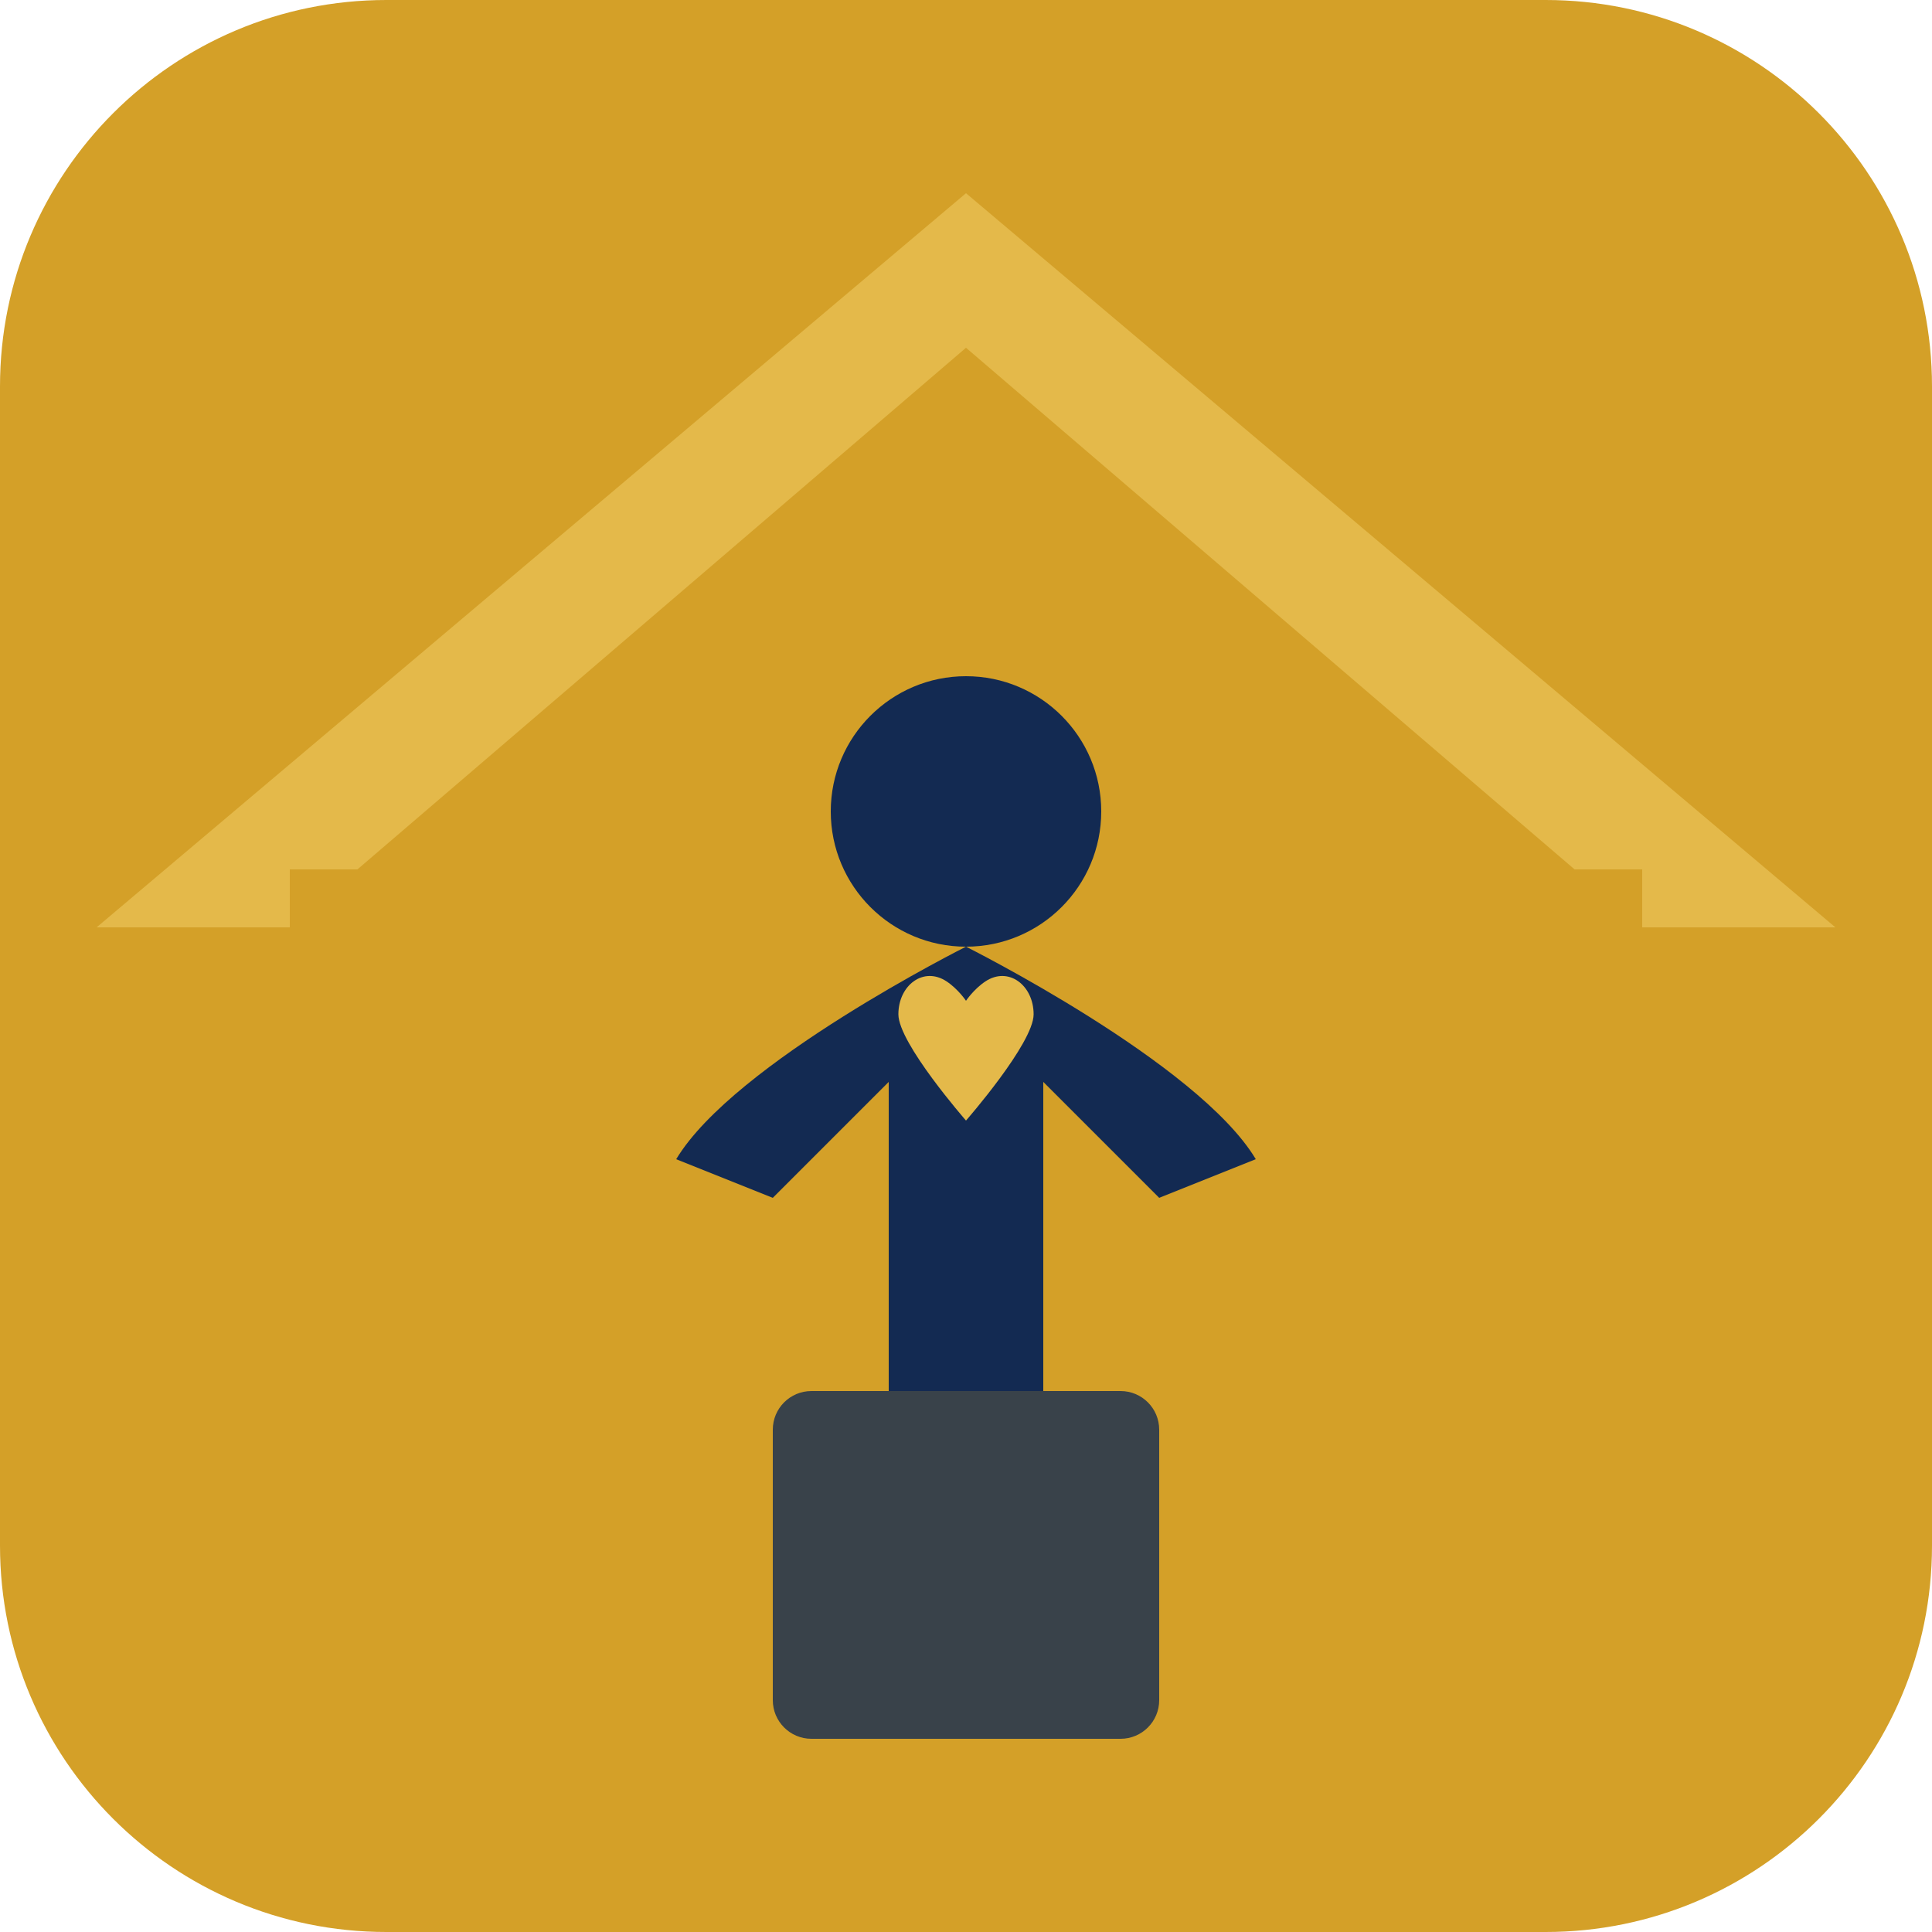
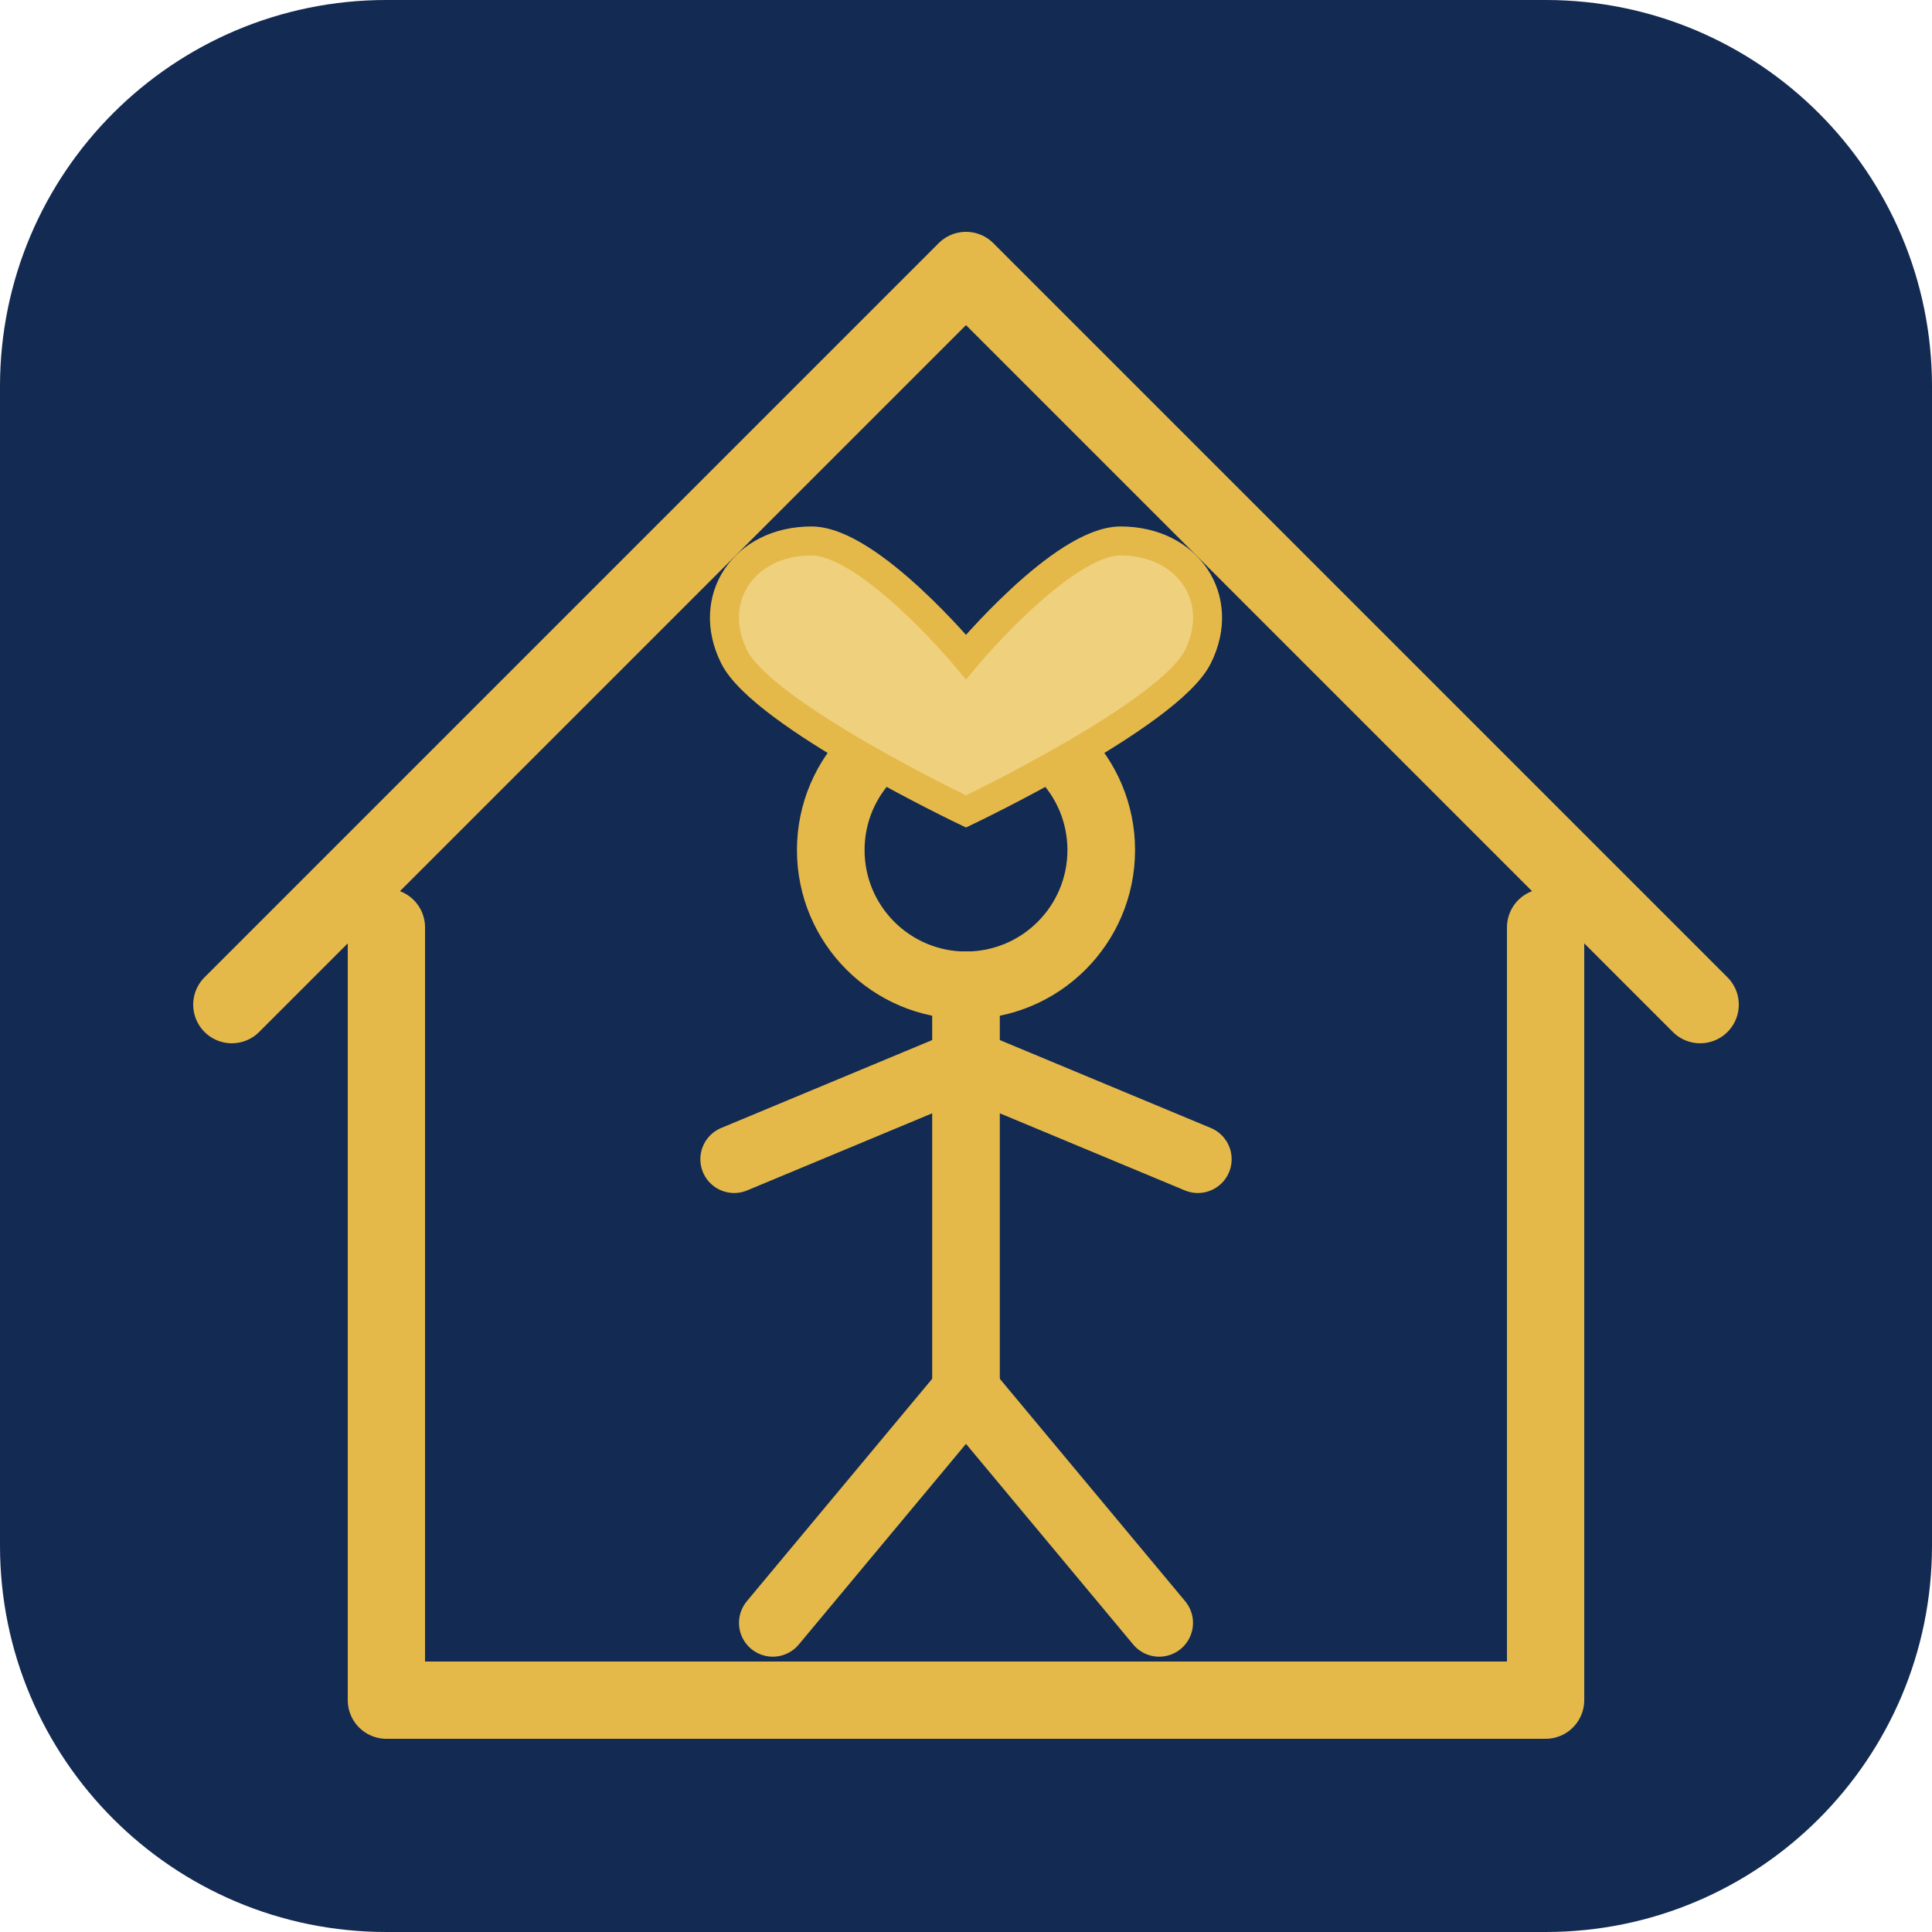
- <svg xmlns="http://www.w3.org/2000/svg" viewBox="0 0 100 100">
-   <rect width="100" height="100" rx="20" fill="#d4a028" />
-   <path d="M5 48 L50 10 L95 48 L85 48 L50 18 L15 48 Z" fill="#e4b94a" />
-   <path d="M15 45 L15 90 L85 90 L85 45" fill="#d4a028" />
-   <circle cx="50" cy="42" r="7" fill="#132a52" />
-   <path d="M50 49 C50 49 38 55 35 60 L40 62 L46 56 L46 72 L54 72 L54 56 L60 62 L65 60 C62 55 50 49 50 49 Z" fill="#132a52" />
-   <path d="M50 58 C50 58 46.5 54 46.5 52.5 C46.5 51 47.8 50 49 50.8 C49.6 51.2 50 51.8 50 51.8 C50 51.8 50.4 51.2 51 50.8 C52.2 50 53.5 51 53.5 52.5 C53.5 54 50 58 50 58 Z" fill="#e4b94a" />
-   <rect x="40" y="72" width="20" height="18" rx="2" fill="#132a52" opacity="0.8" />
+ <svg xmlns="http://www.w3.org/2000/svg" viewBox="0 0 100 100" fill="none">
+   <rect width="100" height="100" rx="20" fill="#132a52" />
+   <path d="M20 48 L20 88 L80 88 L80 48" stroke="#e4b94a" stroke-width="4" stroke-linecap="round" stroke-linejoin="round" />
+   <path d="M12 52 L50 14 L88 52" stroke="#e4b94a" stroke-width="4" stroke-linecap="round" stroke-linejoin="round" />
+   <circle cx="50" cy="44" r="7" stroke="#e4b94a" stroke-width="3.5" />
+   <path d="M50 51 L50 72" stroke="#e4b94a" stroke-width="3.5" stroke-linecap="round" />
+   <path d="M38 60 L50 55 L62 60" stroke="#e4b94a" stroke-width="3.5" stroke-linecap="round" stroke-linejoin="round" />
+   <path d="M50 72 L40 84" stroke="#e4b94a" stroke-width="3.5" stroke-linecap="round" />
+   <path d="M50 72 L60 84" stroke="#e4b94a" stroke-width="3.5" stroke-linecap="round" />
+   <path d="M50 34 C50 34 45 28 42 28 C38.5 28 36.5 31 38 34 C39.5 37 50 42 50 42 C50 42 60.5 37 62 34 C63.5 31 61.5 28 58 28 C55 28 50 34 50 34 Z" fill="#efd07d" stroke="#e4b94a" stroke-width="1.5" />
</svg>
